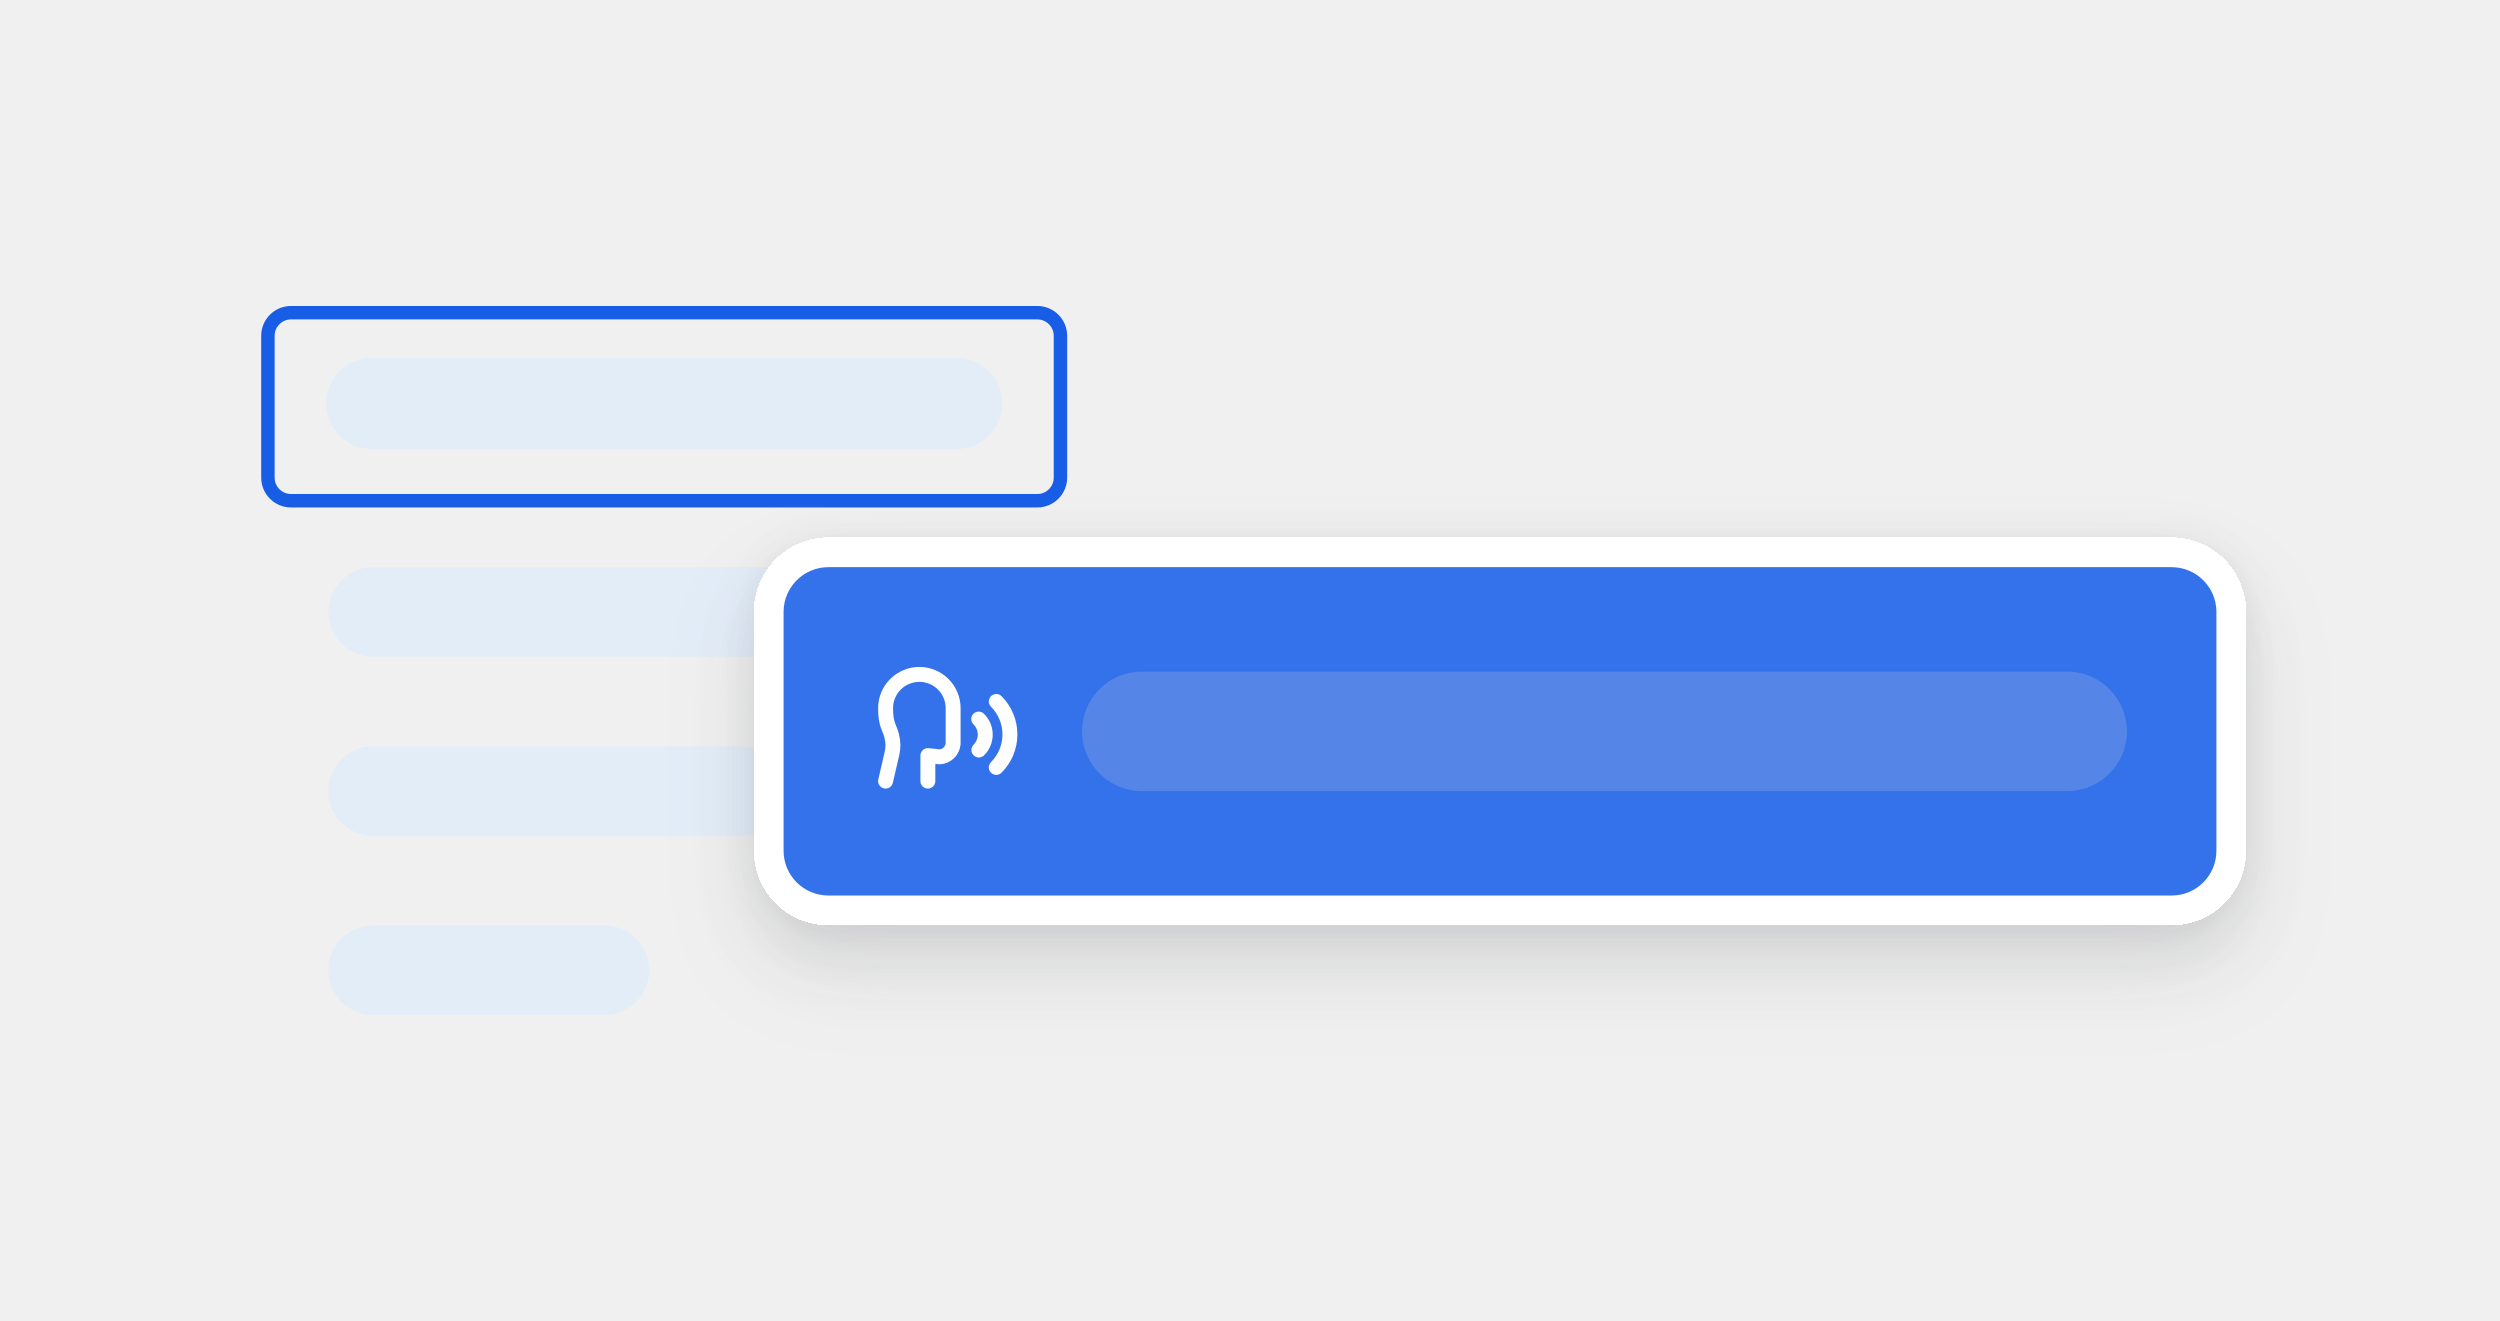
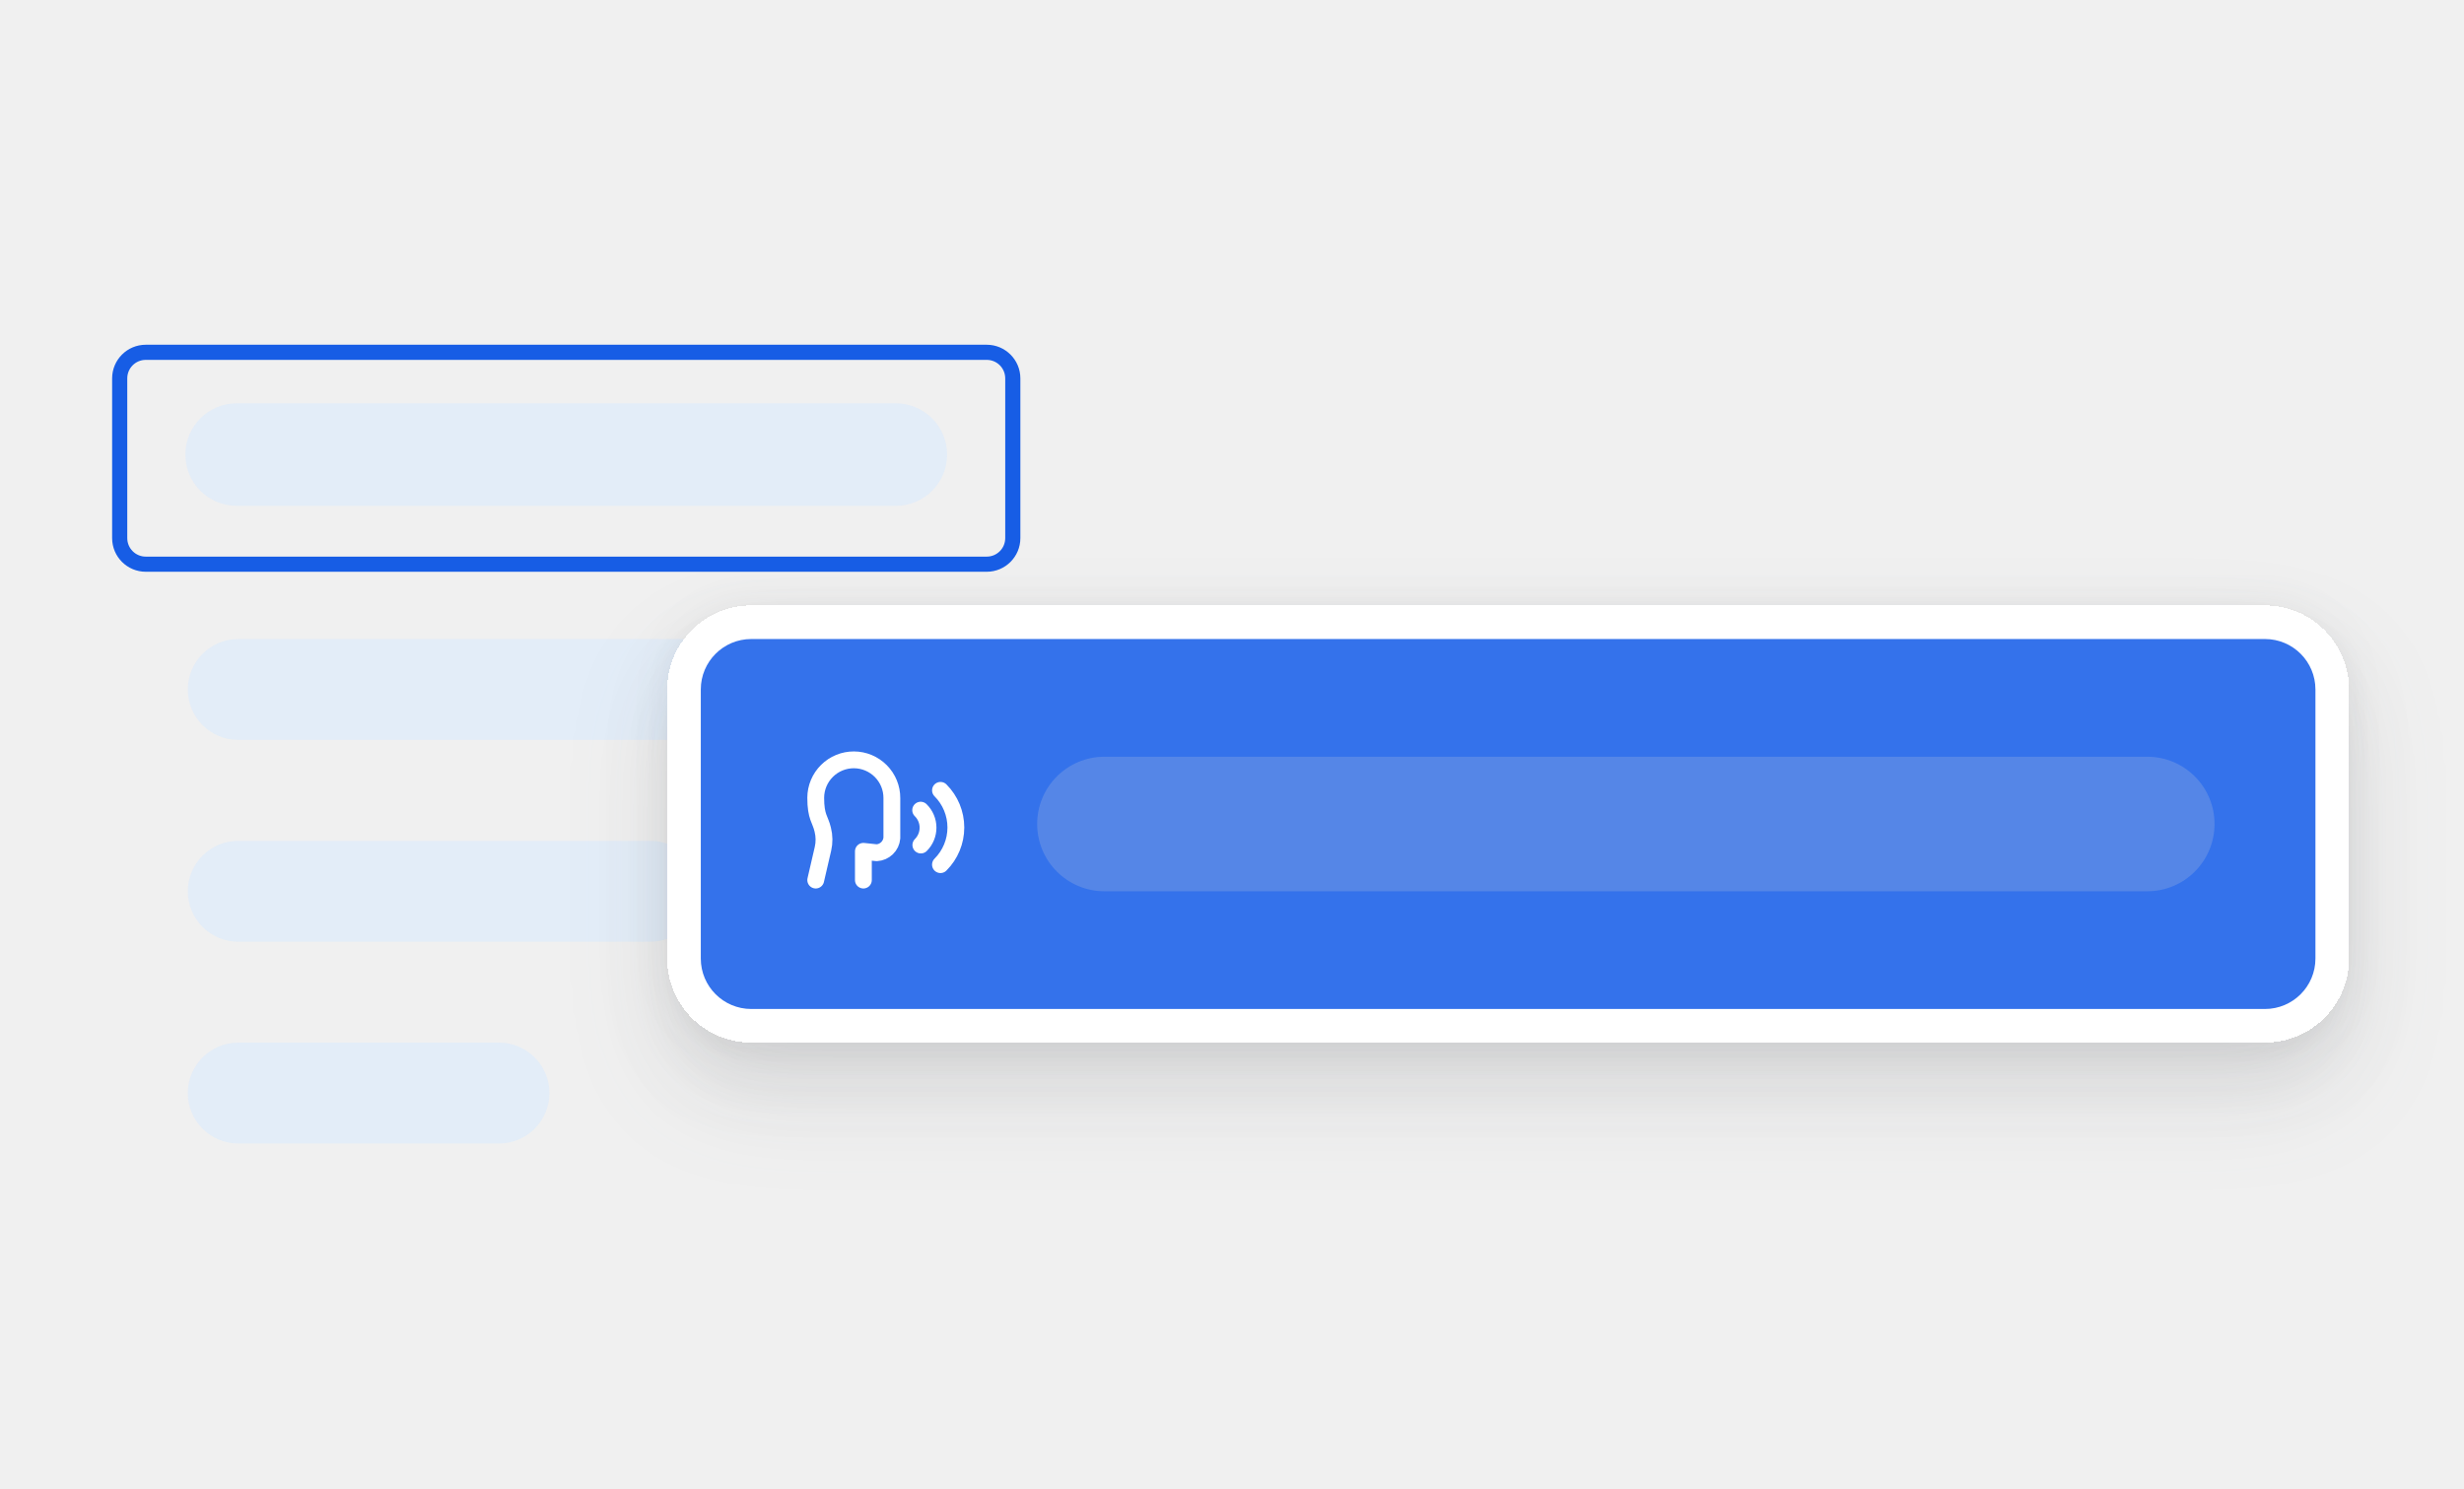
- <svg xmlns="http://www.w3.org/2000/svg" width="335" height="177" viewBox="0 0 335 177" fill="none">
-   <rect opacity="0.5" x="44" y="76" width="104" height="12" rx="6" fill="#D6E9FF" />
-   <rect opacity="0.5" x="44" y="100" width="61" height="12" rx="6" fill="#D6E9FF" />
-   <rect opacity="0.5" x="44" y="124" width="43" height="12" rx="6" fill="#D6E9FF" />
-   <g filter="url(#filter0_ddd_2292_39153)">
-     <rect x="101" y="72" width="200" height="52" rx="10" fill="white" shape-rendering="crispEdges" />
-     <rect x="105" y="76" width="192" height="44" rx="6" fill="#3472EB" />
-     <path d="M124.334 104.667V101.25L125.917 101.417C126.378 101.391 126.814 101.2 127.145 100.878C127.477 100.557 127.681 100.127 127.72 99.667V94.917C127.726 93.716 127.254 92.563 126.409 91.71C125.564 90.857 124.415 90.375 123.214 90.369C122.014 90.364 120.86 90.835 120.008 91.68C119.155 92.525 118.673 93.674 118.667 94.875C118.667 97.208 119.214 97.42 119.5 98.667C119.694 99.42 119.702 100.208 119.524 100.965L118.667 104.667M133.5 102.833C134.672 101.662 135.33 100.073 135.331 98.416C135.331 96.759 134.674 95.17 133.503 93.998M131.167 100.5C131.44 100.227 131.656 99.903 131.802 99.547C131.949 99.19 132.023 98.808 132.022 98.423C132.02 98.037 131.941 97.656 131.791 97.301C131.641 96.946 131.422 96.624 131.146 96.354" stroke="white" stroke-width="2" stroke-linecap="round" stroke-linejoin="round" />
-     <rect opacity="0.2" x="145" y="90" width="140" height="16" rx="8" fill="#D9D9D9" />
+ <svg xmlns="http://www.w3.org/2000/svg" width="293" height="177" viewBox="0 0 293 177" fill="none">
+   <rect opacity="0.5" x="22.334" y="76" width="104" height="12" rx="6" fill="#D6E9FF" />
+   <rect opacity="0.5" x="22.334" y="100" width="61" height="12" rx="6" fill="#D6E9FF" />
+   <rect opacity="0.5" x="22.334" y="124" width="43" height="12" rx="6" fill="#D6E9FF" />
+   <g filter="url(#filter0_ddd_3628_15720)">
+     <rect x="79.334" y="72" width="200" height="52" rx="10" fill="white" shape-rendering="crispEdges" />
+     <rect x="83.334" y="76" width="192" height="44" rx="6" fill="#3472EB" />
+     <path d="M102.667 104.667V101.25L104.25 101.417C104.711 101.391 105.147 101.2 105.478 100.878C105.81 100.557 106.014 100.127 106.053 99.667V94.917C106.059 93.716 105.587 92.563 104.742 91.71C103.897 90.857 102.748 90.375 101.548 90.369C100.347 90.364 99.193 90.835 98.341 91.68C97.488 92.525 97.005 93.674 97 94.875C97 97.208 97.547 97.42 97.833 98.667C98.027 99.42 98.035 100.208 97.858 100.965L97 104.667M111.833 102.833C113.005 101.662 113.663 100.073 113.664 98.416C113.664 96.759 113.007 95.17 111.836 93.998M109.5 100.5C109.773 100.227 109.989 99.903 110.135 99.547C110.282 99.19 110.356 98.808 110.355 98.423C110.353 98.037 110.274 97.656 110.124 97.301C109.974 96.946 109.755 96.624 109.479 96.354" stroke="white" stroke-width="2" stroke-linecap="round" stroke-linejoin="round" />
+     <rect opacity="0.2" x="123.334" y="90" width="140" height="16" rx="8" fill="#D9D9D9" />
  </g>
-   <rect x="35.9" y="41.9" width="106.2" height="25.2" rx="3.1" stroke="#175DE5" stroke-width="1.8" />
-   <rect opacity="0.5" x="43.71" y="47.968" width="90.581" height="12.194" rx="6.097" fill="#D6E9FF" />
+   <rect x="14.234" y="41.9" width="106.2" height="25.2" rx="3.1" stroke="#175DE5" stroke-width="1.8" />
+   <rect opacity="0.5" x="22.043" y="47.968" width="90.581" height="12.194" rx="6.097" fill="#D6E9FF" />
  <defs>
-     <filter id="filter0_ddd_2292_39153" x="89" y="66" width="224" height="76" filterUnits="userSpaceOnUse" color-interpolation-filters="sRGB">
+     <filter id="filter0_ddd_3628_15720" x="67.334" y="66" width="224" height="76" filterUnits="userSpaceOnUse" color-interpolation-filters="sRGB">
      <feFlood flood-opacity="0" result="BackgroundImageFix" />
      <feColorMatrix in="SourceAlpha" type="matrix" values="0 0 0 0 0 0 0 0 0 0 0 0 0 0 0 0 0 0 127 0" result="hardAlpha" />
      <feOffset />
      <feGaussianBlur stdDeviation="2" />
      <feComposite in2="hardAlpha" operator="out" />
      <feColorMatrix type="matrix" values="0 0 0 0 0.314 0 0 0 0 0.329 0 0 0 0 0.353 0 0 0 0.08 0" />
-       <feBlend mode="normal" in2="BackgroundImageFix" result="effect1_dropShadow_2292_39153" />
+       <feBlend mode="normal" in2="BackgroundImageFix" result="effect1_dropShadow_3628_15720" />
      <feColorMatrix in="SourceAlpha" type="matrix" values="0 0 0 0 0 0 0 0 0 0 0 0 0 0 0 0 0 0 127 0" result="hardAlpha" />
      <feOffset dy="4" />
      <feGaussianBlur stdDeviation="4" />
      <feComposite in2="hardAlpha" operator="out" />
      <feColorMatrix type="matrix" values="0 0 0 0 0.314 0 0 0 0 0.329 0 0 0 0 0.353 0 0 0 0.08 0" />
-       <feBlend mode="normal" in2="effect1_dropShadow_2292_39153" result="effect2_dropShadow_2292_39153" />
+       <feBlend mode="normal" in2="effect1_dropShadow_3628_15720" result="effect2_dropShadow_3628_15720" />
      <feColorMatrix in="SourceAlpha" type="matrix" values="0 0 0 0 0 0 0 0 0 0 0 0 0 0 0 0 0 0 127 0" result="hardAlpha" />
      <feOffset dy="6" />
      <feGaussianBlur stdDeviation="6" />
      <feComposite in2="hardAlpha" operator="out" />
      <feColorMatrix type="matrix" values="0 0 0 0 0.314 0 0 0 0 0.329 0 0 0 0 0.353 0 0 0 0.12 0" />
-       <feBlend mode="normal" in2="effect2_dropShadow_2292_39153" result="effect3_dropShadow_2292_39153" />
-       <feBlend mode="normal" in="SourceGraphic" in2="effect3_dropShadow_2292_39153" result="shape" />
+       <feBlend mode="normal" in2="effect2_dropShadow_3628_15720" result="effect3_dropShadow_3628_15720" />
+       <feBlend mode="normal" in="SourceGraphic" in2="effect3_dropShadow_3628_15720" result="shape" />
    </filter>
  </defs>
</svg>
